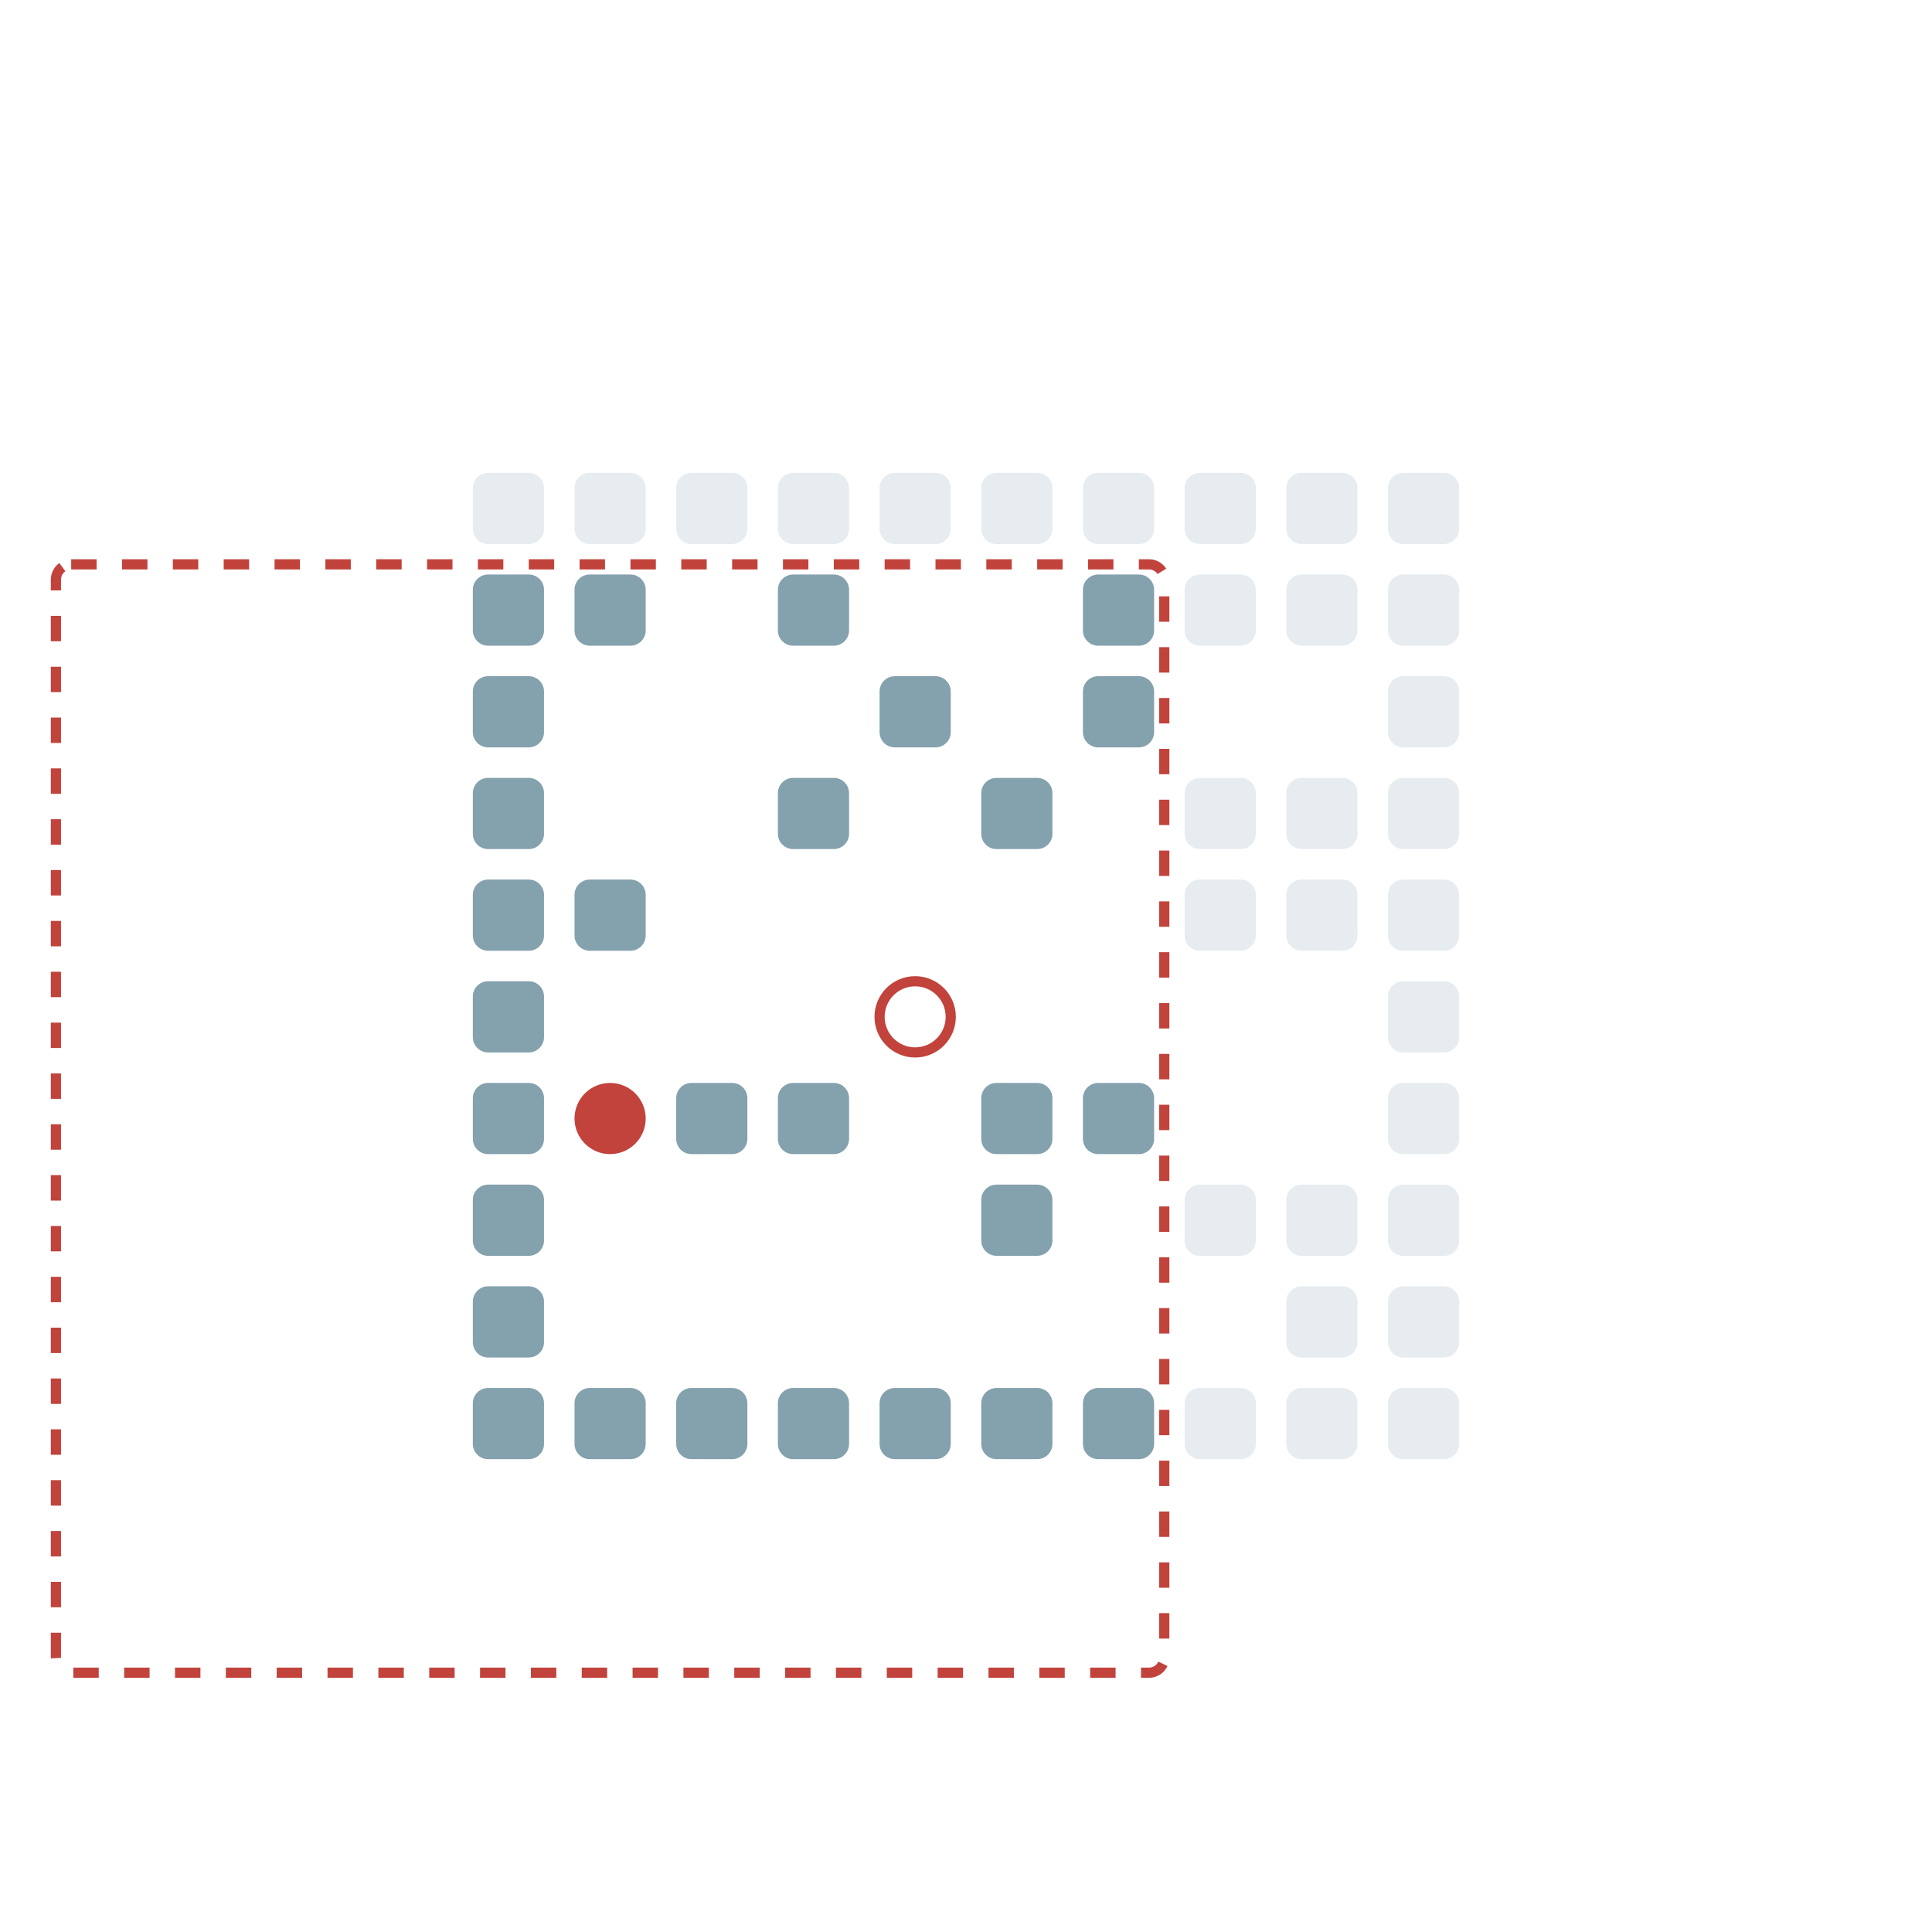
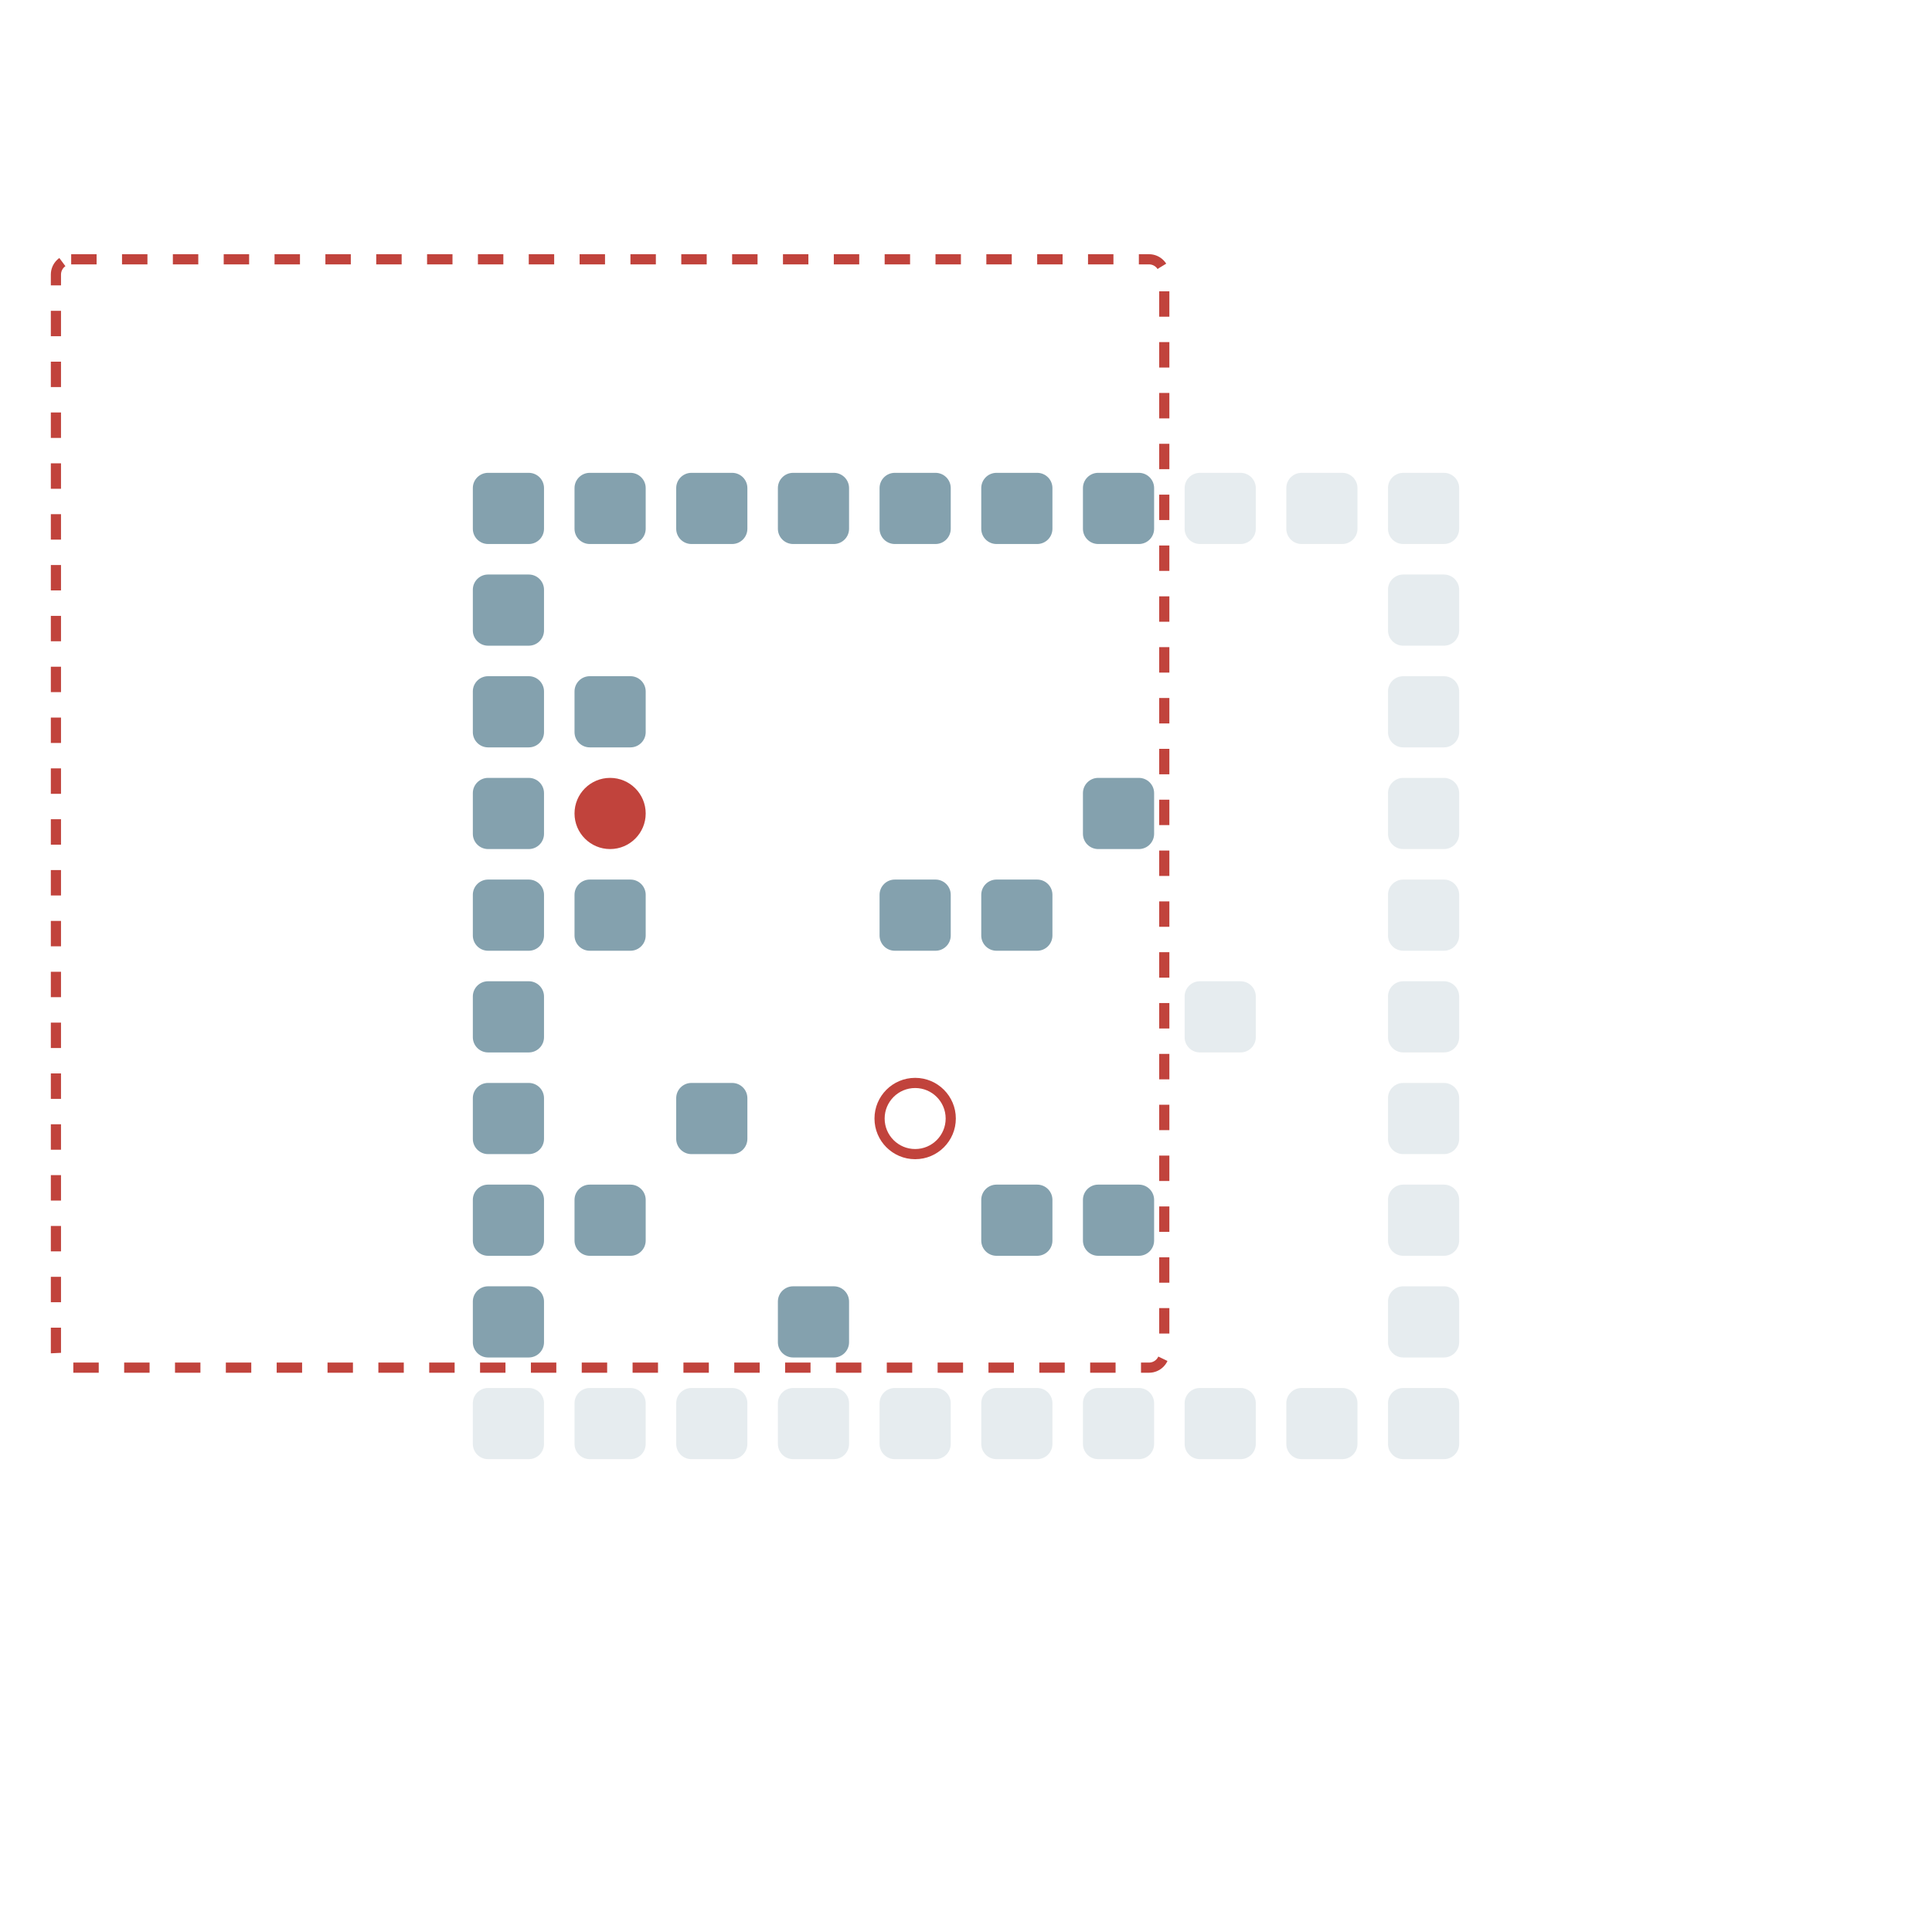
<svg xmlns="http://www.w3.org/2000/svg" width="190" height="190" viewBox="0 -1900 1900 1900">
  <defs>

</defs>
-   <rect fill="#84A1AE" height="70" rx="15" width="70" x="465" y="-535">
-     <animate attributeName="opacity" dur="1.4s" keyTimes="0.0;0.167;1.0" repeatCount="indefinite" values="1.0;1.0;1.0" />
+   <rect fill="#84A1AE" height="70" opacity="0.2" rx="15" width="70" x="465" y="-535">
+     <animate attributeName="opacity" dur="1.96s" keyTimes="0.0;0.125;0.25;0.375;1.0" repeatCount="indefinite" values="0.2;0.2;0.2;1.0;1.0" />
  </rect>
  <rect fill="#84A1AE" height="70" rx="15" width="70" x="465" y="-635">
-     <animate attributeName="opacity" dur="1.4s" keyTimes="0.0;0.167;1.0" repeatCount="indefinite" values="1.0;1.0;1.0" />
+     <animate attributeName="opacity" dur="1.96s" keyTimes="0.0;0.125;1.0" repeatCount="indefinite" values="1.0;1.0;1.0" />
  </rect>
  <rect fill="#84A1AE" height="70" rx="15" width="70" x="465" y="-735">
-     <animate attributeName="opacity" dur="1.4s" keyTimes="0.0;0.167;1.0" repeatCount="indefinite" values="1.0;1.0;1.0" />
+     <animate attributeName="opacity" dur="1.96s" keyTimes="0.0;0.125;1.0" repeatCount="indefinite" values="1.0;1.0;1.0" />
  </rect>
  <rect fill="#84A1AE" height="70" rx="15" width="70" x="465" y="-835">
-     <animate attributeName="opacity" dur="1.4s" keyTimes="0.0;0.167;1.0" repeatCount="indefinite" values="1.0;1.0;1.0" />
+     <animate attributeName="opacity" dur="1.96s" keyTimes="0.0;0.125;1.0" repeatCount="indefinite" values="1.0;1.0;1.0" />
  </rect>
  <rect fill="#84A1AE" height="70" rx="15" width="70" x="465" y="-935">
-     <animate attributeName="opacity" dur="1.4s" keyTimes="0.0;0.167;1.0" repeatCount="indefinite" values="1.0;1.0;1.0" />
+     <animate attributeName="opacity" dur="1.96s" keyTimes="0.0;0.125;1.0" repeatCount="indefinite" values="1.0;1.0;1.0" />
  </rect>
  <rect fill="#84A1AE" height="70" rx="15" width="70" x="465" y="-1035">
-     <animate attributeName="opacity" dur="1.4s" keyTimes="0.0;0.167;1.0" repeatCount="indefinite" values="1.0;1.0;1.0" />
+     <animate attributeName="opacity" dur="1.96s" keyTimes="0.0;0.125;1.0" repeatCount="indefinite" values="1.0;1.0;1.0" />
  </rect>
  <rect fill="#84A1AE" height="70" rx="15" width="70" x="465" y="-1135">
-     <animate attributeName="opacity" dur="1.4s" keyTimes="0.0;0.167;1.0" repeatCount="indefinite" values="1.0;1.0;1.0" />
+     <animate attributeName="opacity" dur="1.96s" keyTimes="0.0;0.125;1.0" repeatCount="indefinite" values="1.0;1.0;1.0" />
  </rect>
  <rect fill="#84A1AE" height="70" rx="15" width="70" x="465" y="-1235">
-     <animate attributeName="opacity" dur="1.4s" keyTimes="0.0;0.167;1.0" repeatCount="indefinite" values="1.0;1.0;1.0" />
+     <animate attributeName="opacity" dur="1.96s" keyTimes="0.0;0.125;1.0" repeatCount="indefinite" values="1.0;1.0;1.0" />
  </rect>
  <rect fill="#84A1AE" height="70" rx="15" width="70" x="465" y="-1335">
-     <animate attributeName="opacity" dur="1.4s" keyTimes="0.0;0.167;1.0" repeatCount="indefinite" values="1.0;1.0;1.0" />
+     <animate attributeName="opacity" dur="1.96s" keyTimes="0.0;0.125;1.0" repeatCount="indefinite" values="1.0;1.0;1.0" />
  </rect>
-   <rect fill="#84A1AE" height="70" opacity="0.2" rx="15" width="70" x="465" y="-1435">
-     <animate attributeName="opacity" dur="1.4s" keyTimes="0.0;0.167;0.333;1.0" repeatCount="indefinite" values="0.2;0.2;1.0;1.0" />
+   <rect fill="#84A1AE" height="70" rx="15" width="70" x="465" y="-1435">
+     <animate attributeName="opacity" dur="1.96s" keyTimes="0.0;0.125;1.0" repeatCount="indefinite" values="1.0;1.0;1.0" />
  </rect>
-   <rect fill="#84A1AE" height="70" rx="15" width="70" x="565" y="-535">
-     <animate attributeName="opacity" dur="1.4s" keyTimes="0.0;0.167;1.0" repeatCount="indefinite" values="1.0;1.0;1.0" />
+   <rect fill="#84A1AE" height="70" opacity="0.2" rx="15" width="70" x="565" y="-535">
+     <animate attributeName="opacity" dur="1.96s" keyTimes="0.0;0.125;0.25;0.375;1.0" repeatCount="indefinite" values="0.2;0.2;0.2;1.0;1.0" />
+   </rect>
+   <rect fill="#84A1AE" height="70" rx="15" width="70" x="565" y="-735">
+     <animate attributeName="opacity" dur="1.96s" keyTimes="0.0;0.125;1.0" repeatCount="indefinite" values="1.0;1.0;1.0" />
  </rect>
  <rect fill="#84A1AE" height="70" rx="15" width="70" x="565" y="-1035">
-     <animate attributeName="opacity" dur="1.4s" keyTimes="0.0;0.167;1.0" repeatCount="indefinite" values="1.0;1.0;1.0" />
+     <animate attributeName="opacity" dur="1.96s" keyTimes="0.0;0.125;1.0" repeatCount="indefinite" values="1.0;1.0;1.0" />
  </rect>
-   <rect fill="#84A1AE" height="70" rx="15" width="70" x="565" y="-1335">
-     <animate attributeName="opacity" dur="1.4s" keyTimes="0.0;0.167;1.0" repeatCount="indefinite" values="1.0;1.0;1.0" />
+   <rect fill="#84A1AE" height="70" rx="15" width="70" x="565" y="-1235">
+     <animate attributeName="opacity" dur="1.96s" keyTimes="0.0;0.125;1.0" repeatCount="indefinite" values="1.0;1.0;1.0" />
  </rect>
-   <rect fill="#84A1AE" height="70" opacity="0.2" rx="15" width="70" x="565" y="-1435">
-     <animate attributeName="opacity" dur="1.4s" keyTimes="0.0;0.167;0.333;1.0" repeatCount="indefinite" values="0.2;0.2;1.0;1.0" />
+   <rect fill="#84A1AE" height="70" rx="15" width="70" x="565" y="-1435">
+     <animate attributeName="opacity" dur="1.96s" keyTimes="0.0;0.125;1.0" repeatCount="indefinite" values="1.0;1.0;1.0" />
  </rect>
-   <rect fill="#84A1AE" height="70" rx="15" width="70" x="665" y="-535">
-     <animate attributeName="opacity" dur="1.4s" keyTimes="0.0;0.167;1.0" repeatCount="indefinite" values="1.0;1.0;1.0" />
+   <rect fill="#84A1AE" height="70" opacity="0.2" rx="15" width="70" x="665" y="-535">
+     <animate attributeName="opacity" dur="1.96s" keyTimes="0.0;0.125;0.25;0.375;1.0" repeatCount="indefinite" values="0.2;0.2;0.2;1.0;1.0" />
  </rect>
  <rect fill="#84A1AE" height="70" rx="15" width="70" x="665" y="-835">
-     <animate attributeName="opacity" dur="1.4s" keyTimes="0.0;0.167;1.0" repeatCount="indefinite" values="1.0;1.0;1.0" />
+     <animate attributeName="opacity" dur="1.96s" keyTimes="0.0;0.125;1.0" repeatCount="indefinite" values="1.0;1.0;1.0" />
  </rect>
-   <rect fill="#84A1AE" height="70" opacity="0.2" rx="15" width="70" x="665" y="-1435">
-     <animate attributeName="opacity" dur="1.4s" keyTimes="0.0;0.167;0.333;1.0" repeatCount="indefinite" values="0.2;0.2;1.0;1.0" />
+   <rect fill="#84A1AE" height="70" rx="15" width="70" x="665" y="-1435">
+     <animate attributeName="opacity" dur="1.96s" keyTimes="0.0;0.125;1.0" repeatCount="indefinite" values="1.0;1.0;1.0" />
  </rect>
-   <rect fill="#84A1AE" height="70" rx="15" width="70" x="765" y="-535">
-     <animate attributeName="opacity" dur="1.4s" keyTimes="0.0;0.167;1.0" repeatCount="indefinite" values="1.0;1.0;1.0" />
+   <rect fill="#84A1AE" height="70" opacity="0.2" rx="15" width="70" x="765" y="-535">
+     <animate attributeName="opacity" dur="1.96s" keyTimes="0.0;0.125;0.25;0.375;1.0" repeatCount="indefinite" values="0.2;0.2;0.2;1.0;1.0" />
  </rect>
-   <rect fill="#84A1AE" height="70" rx="15" width="70" x="765" y="-835">
-     <animate attributeName="opacity" dur="1.4s" keyTimes="0.0;0.167;1.0" repeatCount="indefinite" values="1.0;1.0;1.0" />
+   <rect fill="#84A1AE" height="70" rx="15" width="70" x="765" y="-635">
+     <animate attributeName="opacity" dur="1.96s" keyTimes="0.0;0.125;1.0" repeatCount="indefinite" values="1.0;1.0;1.0" />
  </rect>
-   <rect fill="#84A1AE" height="70" rx="15" width="70" x="765" y="-1135">
-     <animate attributeName="opacity" dur="1.4s" keyTimes="0.0;0.167;1.0" repeatCount="indefinite" values="1.0;1.0;1.0" />
+   <rect fill="#84A1AE" height="70" rx="15" width="70" x="765" y="-1435">
+     <animate attributeName="opacity" dur="1.96s" keyTimes="0.0;0.125;1.0" repeatCount="indefinite" values="1.0;1.0;1.0" />
  </rect>
-   <rect fill="#84A1AE" height="70" rx="15" width="70" x="765" y="-1335">
-     <animate attributeName="opacity" dur="1.4s" keyTimes="0.0;0.167;1.0" repeatCount="indefinite" values="1.0;1.0;1.0" />
+   <rect fill="#84A1AE" height="70" opacity="0.2" rx="15" width="70" x="865" y="-535">
+     <animate attributeName="opacity" dur="1.96s" keyTimes="0.0;0.125;0.25;0.375;1.0" repeatCount="indefinite" values="0.2;0.2;0.2;1.0;1.0" />
  </rect>
-   <rect fill="#84A1AE" height="70" opacity="0.2" rx="15" width="70" x="765" y="-1435">
-     <animate attributeName="opacity" dur="1.4s" keyTimes="0.0;0.167;0.333;1.0" repeatCount="indefinite" values="0.2;0.2;1.0;1.0" />
+   <rect fill="#84A1AE" height="70" rx="15" width="70" x="865" y="-1035">
+     <animate attributeName="opacity" dur="1.96s" keyTimes="0.0;0.125;1.0" repeatCount="indefinite" values="1.0;1.0;1.0" />
  </rect>
-   <rect fill="#84A1AE" height="70" rx="15" width="70" x="865" y="-535">
-     <animate attributeName="opacity" dur="1.4s" keyTimes="0.0;0.167;1.0" repeatCount="indefinite" values="1.0;1.0;1.0" />
+   <rect fill="#84A1AE" height="70" rx="15" width="70" x="865" y="-1435">
+     <animate attributeName="opacity" dur="1.96s" keyTimes="0.0;0.125;1.0" repeatCount="indefinite" values="1.0;1.0;1.0" />
  </rect>
-   <rect fill="#84A1AE" height="70" rx="15" width="70" x="865" y="-1235">
-     <animate attributeName="opacity" dur="1.4s" keyTimes="0.0;0.167;1.0" repeatCount="indefinite" values="1.0;1.0;1.0" />
-   </rect>
-   <rect fill="#84A1AE" height="70" opacity="0.2" rx="15" width="70" x="865" y="-1435">
-     <animate attributeName="opacity" dur="1.4s" keyTimes="0.0;0.167;0.333;1.0" repeatCount="indefinite" values="0.2;0.2;1.0;1.0" />
-   </rect>
-   <rect fill="#84A1AE" height="70" rx="15" width="70" x="965" y="-535">
-     <animate attributeName="opacity" dur="1.4s" keyTimes="0.0;0.167;1.0" repeatCount="indefinite" values="1.0;1.0;1.0" />
+   <rect fill="#84A1AE" height="70" opacity="0.2" rx="15" width="70" x="965" y="-535">
+     <animate attributeName="opacity" dur="1.96s" keyTimes="0.0;0.125;0.25;0.375;1.0" repeatCount="indefinite" values="0.2;0.2;0.2;1.0;1.0" />
  </rect>
  <rect fill="#84A1AE" height="70" rx="15" width="70" x="965" y="-735">
-     <animate attributeName="opacity" dur="1.4s" keyTimes="0.0;0.167;1.0" repeatCount="indefinite" values="1.0;1.0;1.0" />
+     <animate attributeName="opacity" dur="1.96s" keyTimes="0.0;0.125;1.0" repeatCount="indefinite" values="1.0;1.0;1.0" />
  </rect>
-   <rect fill="#84A1AE" height="70" rx="15" width="70" x="965" y="-835">
-     <animate attributeName="opacity" dur="1.4s" keyTimes="0.0;0.167;1.0" repeatCount="indefinite" values="1.0;1.0;1.0" />
+   <rect fill="#84A1AE" height="70" rx="15" width="70" x="965" y="-1035">
+     <animate attributeName="opacity" dur="1.96s" keyTimes="0.0;0.125;1.0" repeatCount="indefinite" values="1.0;1.0;1.0" />
  </rect>
-   <rect fill="#84A1AE" height="70" rx="15" width="70" x="965" y="-1135">
-     <animate attributeName="opacity" dur="1.4s" keyTimes="0.0;0.167;1.0" repeatCount="indefinite" values="1.0;1.0;1.0" />
+   <rect fill="#84A1AE" height="70" rx="15" width="70" x="965" y="-1435">
+     <animate attributeName="opacity" dur="1.96s" keyTimes="0.0;0.125;1.0" repeatCount="indefinite" values="1.0;1.0;1.0" />
  </rect>
-   <rect fill="#84A1AE" height="70" opacity="0.2" rx="15" width="70" x="965" y="-1435">
-     <animate attributeName="opacity" dur="1.4s" keyTimes="0.0;0.167;0.333;1.0" repeatCount="indefinite" values="0.2;0.2;1.0;1.0" />
+   <rect fill="#84A1AE" height="70" opacity="0.2" rx="15" width="70" x="1065" y="-535">
+     <animate attributeName="opacity" dur="1.96s" keyTimes="0.0;0.125;0.25;0.375;1.0" repeatCount="indefinite" values="0.2;0.2;0.2;1.0;1.0" />
  </rect>
-   <rect fill="#84A1AE" height="70" rx="15" width="70" x="1065" y="-535">
-     <animate attributeName="opacity" dur="1.4s" keyTimes="0.0;0.167;1.0" repeatCount="indefinite" values="1.0;1.0;1.0" />
+   <rect fill="#84A1AE" height="70" rx="15" width="70" x="1065" y="-735">
+     <animate attributeName="opacity" dur="1.96s" keyTimes="0.0;0.125;1.0" repeatCount="indefinite" values="1.0;1.0;1.0" />
  </rect>
-   <rect fill="#84A1AE" height="70" rx="15" width="70" x="1065" y="-835">
-     <animate attributeName="opacity" dur="1.4s" keyTimes="0.0;0.167;1.0" repeatCount="indefinite" values="1.0;1.0;1.0" />
+   <rect fill="#84A1AE" height="70" rx="15" width="70" x="1065" y="-1135">
+     <animate attributeName="opacity" dur="1.96s" keyTimes="0.0;0.125;1.0" repeatCount="indefinite" values="1.0;1.0;1.0" />
  </rect>
-   <rect fill="#84A1AE" height="70" rx="15" width="70" x="1065" y="-1235">
-     <animate attributeName="opacity" dur="1.4s" keyTimes="0.0;0.167;1.0" repeatCount="indefinite" values="1.0;1.0;1.0" />
-   </rect>
-   <rect fill="#84A1AE" height="70" rx="15" width="70" x="1065" y="-1335">
-     <animate attributeName="opacity" dur="1.4s" keyTimes="0.0;0.167;1.0" repeatCount="indefinite" values="1.0;1.0;1.0" />
-   </rect>
-   <rect fill="#84A1AE" height="70" opacity="0.2" rx="15" width="70" x="1065" y="-1435">
-     <animate attributeName="opacity" dur="1.4s" keyTimes="0.0;0.167;0.333;1.0" repeatCount="indefinite" values="0.2;0.2;1.0;1.0" />
+   <rect fill="#84A1AE" height="70" rx="15" width="70" x="1065" y="-1435">
+     <animate attributeName="opacity" dur="1.96s" keyTimes="0.0;0.125;1.0" repeatCount="indefinite" values="1.0;1.0;1.0" />
  </rect>
  <rect fill="#84A1AE" height="70" opacity="0.2" rx="15" width="70" x="1165" y="-535">
-     <animate attributeName="opacity" dur="1.4s" keyTimes="0.0;0.167;0.333;0.5;1.0" repeatCount="indefinite" values="0.2;0.2;0.2;1.0;1.0" />
+     <animate attributeName="opacity" dur="1.96s" keyTimes="0.0;0.125;0.25;0.375;1.0" repeatCount="indefinite" values="0.2;0.2;0.2;1.0;1.0" />
  </rect>
-   <rect fill="#84A1AE" height="70" opacity="0.2" rx="15" width="70" x="1165" y="-735">
-     <animate attributeName="opacity" dur="1.4s" keyTimes="0.0;0.167;0.333;0.5;1.0" repeatCount="indefinite" values="0.2;0.2;0.2;1.0;1.0" />
-   </rect>
-   <rect fill="#84A1AE" height="70" opacity="0.2" rx="15" width="70" x="1165" y="-1035">
-     <animate attributeName="opacity" dur="1.4s" keyTimes="0.0;0.167;0.333;0.5;1.0" repeatCount="indefinite" values="0.2;0.2;0.2;1.0;1.0" />
-   </rect>
-   <rect fill="#84A1AE" height="70" opacity="0.2" rx="15" width="70" x="1165" y="-1135">
-     <animate attributeName="opacity" dur="1.4s" keyTimes="0.0;0.167;0.333;0.5;1.0" repeatCount="indefinite" values="0.2;0.2;0.2;1.0;1.0" />
-   </rect>
-   <rect fill="#84A1AE" height="70" opacity="0.2" rx="15" width="70" x="1165" y="-1335">
-     <animate attributeName="opacity" dur="1.4s" keyTimes="0.0;0.167;0.333;0.5;1.0" repeatCount="indefinite" values="0.2;0.2;0.2;1.0;1.0" />
+   <rect fill="#84A1AE" height="70" opacity="0.2" rx="15" width="70" x="1165" y="-935">
+     <animate attributeName="opacity" dur="1.96s" keyTimes="0.0;0.125;0.25;1.0" repeatCount="indefinite" values="0.2;0.2;1.0;1.0" />
  </rect>
  <rect fill="#84A1AE" height="70" opacity="0.2" rx="15" width="70" x="1165" y="-1435">
-     <animate attributeName="opacity" dur="1.4s" keyTimes="0.0;0.167;0.333;0.5;1.0" repeatCount="indefinite" values="0.2;0.2;0.2;1.0;1.0" />
+     <animate attributeName="opacity" dur="1.96s" keyTimes="0.0;0.125;0.25;1.0" repeatCount="indefinite" values="0.2;0.2;1.0;1.0" />
  </rect>
  <rect fill="#84A1AE" height="70" opacity="0.2" rx="15" width="70" x="1265" y="-535">
-     <animate attributeName="opacity" dur="1.4s" keyTimes="0.0;0.167;0.5;0.667;1.0" repeatCount="indefinite" values="0.2;0.2;0.2;1.0;1.0" />
-   </rect>
-   <rect fill="#84A1AE" height="70" opacity="0.2" rx="15" width="70" x="1265" y="-635">
-     <animate attributeName="opacity" dur="1.4s" keyTimes="0.0;0.167;0.5;0.667;1.0" repeatCount="indefinite" values="0.2;0.2;0.2;1.0;1.0" />
-   </rect>
-   <rect fill="#84A1AE" height="70" opacity="0.2" rx="15" width="70" x="1265" y="-735">
-     <animate attributeName="opacity" dur="1.4s" keyTimes="0.0;0.167;0.5;0.667;1.0" repeatCount="indefinite" values="0.2;0.2;0.2;1.0;1.0" />
-   </rect>
-   <rect fill="#84A1AE" height="70" opacity="0.2" rx="15" width="70" x="1265" y="-1035">
-     <animate attributeName="opacity" dur="1.4s" keyTimes="0.0;0.167;0.5;0.667;1.0" repeatCount="indefinite" values="0.2;0.2;0.2;1.0;1.0" />
-   </rect>
-   <rect fill="#84A1AE" height="70" opacity="0.2" rx="15" width="70" x="1265" y="-1135">
-     <animate attributeName="opacity" dur="1.4s" keyTimes="0.0;0.167;0.5;0.667;1.0" repeatCount="indefinite" values="0.2;0.2;0.2;1.0;1.0" />
-   </rect>
-   <rect fill="#84A1AE" height="70" opacity="0.2" rx="15" width="70" x="1265" y="-1335">
-     <animate attributeName="opacity" dur="1.4s" keyTimes="0.0;0.167;0.5;0.667;1.0" repeatCount="indefinite" values="0.2;0.2;0.2;1.0;1.0" />
+     <animate attributeName="opacity" dur="1.96s" keyTimes="0.0;0.125;0.375;0.5;1.0" repeatCount="indefinite" values="0.2;0.2;0.2;1.0;1.0" />
  </rect>
  <rect fill="#84A1AE" height="70" opacity="0.2" rx="15" width="70" x="1265" y="-1435">
-     <animate attributeName="opacity" dur="1.4s" keyTimes="0.0;0.167;0.5;0.667;1.0" repeatCount="indefinite" values="0.2;0.2;0.2;1.0;1.0" />
+     <animate attributeName="opacity" dur="1.96s" keyTimes="0.0;0.125;0.375;0.5;1.0" repeatCount="indefinite" values="0.2;0.2;0.2;1.0;1.0" />
  </rect>
  <rect fill="#84A1AE" height="70" opacity="0.2" rx="15" width="70" x="1365" y="-535">
-     <animate attributeName="opacity" dur="1.4s" keyTimes="0.0;0.167;0.667;0.833;1.0" repeatCount="indefinite" values="0.2;0.2;0.2;1.0;1.0" />
+     <animate attributeName="opacity" dur="1.96s" keyTimes="0.0;0.125;0.625;0.75;1.0" repeatCount="indefinite" values="0.2;0.2;0.2;1.0;1.0" />
  </rect>
  <rect fill="#84A1AE" height="70" opacity="0.2" rx="15" width="70" x="1365" y="-635">
-     <animate attributeName="opacity" dur="1.4s" keyTimes="0.0;0.167;0.667;0.833;1.0" repeatCount="indefinite" values="0.2;0.2;0.2;1.0;1.0" />
+     <animate attributeName="opacity" dur="1.96s" keyTimes="0.0;0.125;0.625;0.75;1.0" repeatCount="indefinite" values="0.2;0.2;0.2;1.0;1.0" />
  </rect>
  <rect fill="#84A1AE" height="70" opacity="0.2" rx="15" width="70" x="1365" y="-735">
-     <animate attributeName="opacity" dur="1.4s" keyTimes="0.0;0.167;0.667;0.833;1.0" repeatCount="indefinite" values="0.2;0.2;0.2;1.0;1.0" />
+     <animate attributeName="opacity" dur="1.96s" keyTimes="0.0;0.125;0.625;0.75;1.0" repeatCount="indefinite" values="0.2;0.2;0.2;1.0;1.0" />
  </rect>
  <rect fill="#84A1AE" height="70" opacity="0.2" rx="15" width="70" x="1365" y="-835">
-     <animate attributeName="opacity" dur="1.4s" keyTimes="0.0;0.167;0.667;0.833;1.0" repeatCount="indefinite" values="0.2;0.2;0.2;1.0;1.0" />
+     <animate attributeName="opacity" dur="1.96s" keyTimes="0.0;0.125;0.625;0.75;1.0" repeatCount="indefinite" values="0.2;0.2;0.2;1.0;1.0" />
  </rect>
  <rect fill="#84A1AE" height="70" opacity="0.2" rx="15" width="70" x="1365" y="-935">
-     <animate attributeName="opacity" dur="1.4s" keyTimes="0.0;0.167;0.667;0.833;1.0" repeatCount="indefinite" values="0.2;0.2;0.2;1.0;1.0" />
+     <animate attributeName="opacity" dur="1.96s" keyTimes="0.0;0.125;0.625;0.75;1.0" repeatCount="indefinite" values="0.2;0.2;0.2;1.0;1.0" />
  </rect>
  <rect fill="#84A1AE" height="70" opacity="0.2" rx="15" width="70" x="1365" y="-1035">
-     <animate attributeName="opacity" dur="1.4s" keyTimes="0.0;0.167;0.667;0.833;1.0" repeatCount="indefinite" values="0.2;0.2;0.2;1.0;1.0" />
+     <animate attributeName="opacity" dur="1.96s" keyTimes="0.0;0.125;0.625;0.75;1.0" repeatCount="indefinite" values="0.2;0.2;0.2;1.0;1.0" />
  </rect>
  <rect fill="#84A1AE" height="70" opacity="0.2" rx="15" width="70" x="1365" y="-1135">
-     <animate attributeName="opacity" dur="1.4s" keyTimes="0.0;0.167;0.667;0.833;1.0" repeatCount="indefinite" values="0.2;0.2;0.2;1.0;1.0" />
+     <animate attributeName="opacity" dur="1.96s" keyTimes="0.0;0.125;0.625;0.75;1.0" repeatCount="indefinite" values="0.2;0.2;0.2;1.0;1.0" />
  </rect>
  <rect fill="#84A1AE" height="70" opacity="0.2" rx="15" width="70" x="1365" y="-1235">
-     <animate attributeName="opacity" dur="1.4s" keyTimes="0.0;0.167;0.667;0.833;1.0" repeatCount="indefinite" values="0.2;0.2;0.2;1.0;1.0" />
+     <animate attributeName="opacity" dur="1.96s" keyTimes="0.0;0.125;0.625;0.75;1.0" repeatCount="indefinite" values="0.2;0.2;0.2;1.0;1.0" />
  </rect>
  <rect fill="#84A1AE" height="70" opacity="0.2" rx="15" width="70" x="1365" y="-1335">
-     <animate attributeName="opacity" dur="1.4s" keyTimes="0.0;0.167;0.667;0.833;1.0" repeatCount="indefinite" values="0.2;0.2;0.2;1.0;1.0" />
+     <animate attributeName="opacity" dur="1.96s" keyTimes="0.0;0.125;0.625;0.75;1.0" repeatCount="indefinite" values="0.2;0.2;0.2;1.0;1.0" />
  </rect>
  <rect fill="#84A1AE" height="70" opacity="0.2" rx="15" width="70" x="1365" y="-1435">
-     <animate attributeName="opacity" dur="1.4s" keyTimes="0.0;0.167;0.667;0.833;1.0" repeatCount="indefinite" values="0.2;0.2;0.2;1.0;1.0" />
+     <animate attributeName="opacity" dur="1.96s" keyTimes="0.0;0.125;0.625;0.75;1.0" repeatCount="indefinite" values="0.2;0.2;0.2;1.0;1.0" />
  </rect>
-   <circle cx="600" cy="-800" fill="#c1433c" r="35">
-     <animate attributeName="cy" dur="1.4s" keyTimes="0.0;0.167;0.333;1.0" repeatCount="indefinite" values="-800;-800;-900;-900" />
-     <animate attributeName="cx" dur="1.4s" keyTimes="0.0;0.167;0.333;0.5;0.667;0.833;1.0" repeatCount="indefinite" values="600;600;600;700;800;900;900" />
-     <animate attributeName="visibility" dur="1.4s" keyTimes="0.0;0.167;0.667;0.833;1.0" repeatCount="indefinite" values="visible;visible;visible;hidden;hidden" />
-     <animate attributeName="opacity" dur="1.4s" keyTimes="0.0;0.167;1.0" repeatCount="indefinite" values="1.0;1.0;1.0" />
+   <circle cx="600" cy="-1100" fill="#c1433c" r="35">
+     <animate attributeName="cy" dur="1.96s" keyTimes="0.0;0.125;0.25;0.375;0.5;0.625;0.75;0.875;1.0" repeatCount="indefinite" values="-1100;-1100;-1100;-1000;-1000;-900;-900;-800;-800" />
+     <animate attributeName="cx" dur="1.96s" keyTimes="0.0;0.125;0.25;0.375;0.5;0.625;0.75;1.0" repeatCount="indefinite" values="600;600;700;700;800;800;900;900" />
+     <animate attributeName="visibility" dur="1.96s" keyTimes="0.0;0.125;0.75;0.875;1.0" repeatCount="indefinite" values="visible;visible;visible;hidden;hidden" />
+     <animate attributeName="opacity" dur="1.96s" keyTimes="0.0;0.125;1.0" repeatCount="indefinite" values="1.0;1.0;1.0" />
  </circle>
-   <circle cx="900" cy="-900" fill="none" r="35" stroke="#c1433c" stroke-width="10">
-     <animate attributeName="visibility" dur="1.4s" keyTimes="0.0;0.167;0.667;0.833;1.0" repeatCount="indefinite" values="visible;visible;visible;hidden;hidden" />
+   <circle cx="900" cy="-800" fill="none" r="35" stroke="#c1433c" stroke-width="10">
+     <animate attributeName="visibility" dur="1.96s" keyTimes="0.0;0.125;0.75;0.875;1.0" repeatCount="indefinite" values="visible;visible;visible;hidden;hidden" />
  </circle>
-   <rect fill="none" height="1090" rx="15" stroke="#c1433c" stroke-dasharray="25" stroke-width="10" width="1090" x="55" y="-1345">
-     <animate attributeName="x" dur="1.4s" keyTimes="0.0;0.167;0.333;0.5;0.667;0.833;1.0" repeatCount="indefinite" values="55;55;55;155;255;355;355" />
-     <animate attributeName="y" dur="1.4s" keyTimes="0.0;0.167;0.333;1.0" repeatCount="indefinite" values="-1345;-1345;-1445;-1445" />
-     <animate attributeName="visibility" dur="1.4s" keyTimes="0.0;0.167;0.667;0.833;1.0" repeatCount="indefinite" values="visible;visible;visible;hidden;hidden" />
+   <rect fill="none" height="1090" rx="15" stroke="#c1433c" stroke-dasharray="25" stroke-width="10" width="1090" x="55" y="-1645">
+     <animate attributeName="x" dur="1.96s" keyTimes="0.0;0.125;0.25;0.375;0.5;0.625;0.75;1.0" repeatCount="indefinite" values="55;55;155;155;255;255;355;355" />
+     <animate attributeName="y" dur="1.96s" keyTimes="0.0;0.125;0.25;0.375;0.5;0.625;0.75;0.875;1.0" repeatCount="indefinite" values="-1645;-1645;-1645;-1545;-1545;-1445;-1445;-1345;-1345" />
+     <animate attributeName="visibility" dur="1.96s" keyTimes="0.0;0.125;0.75;0.875;1.0" repeatCount="indefinite" values="visible;visible;visible;hidden;hidden" />
  </rect>
</svg>
